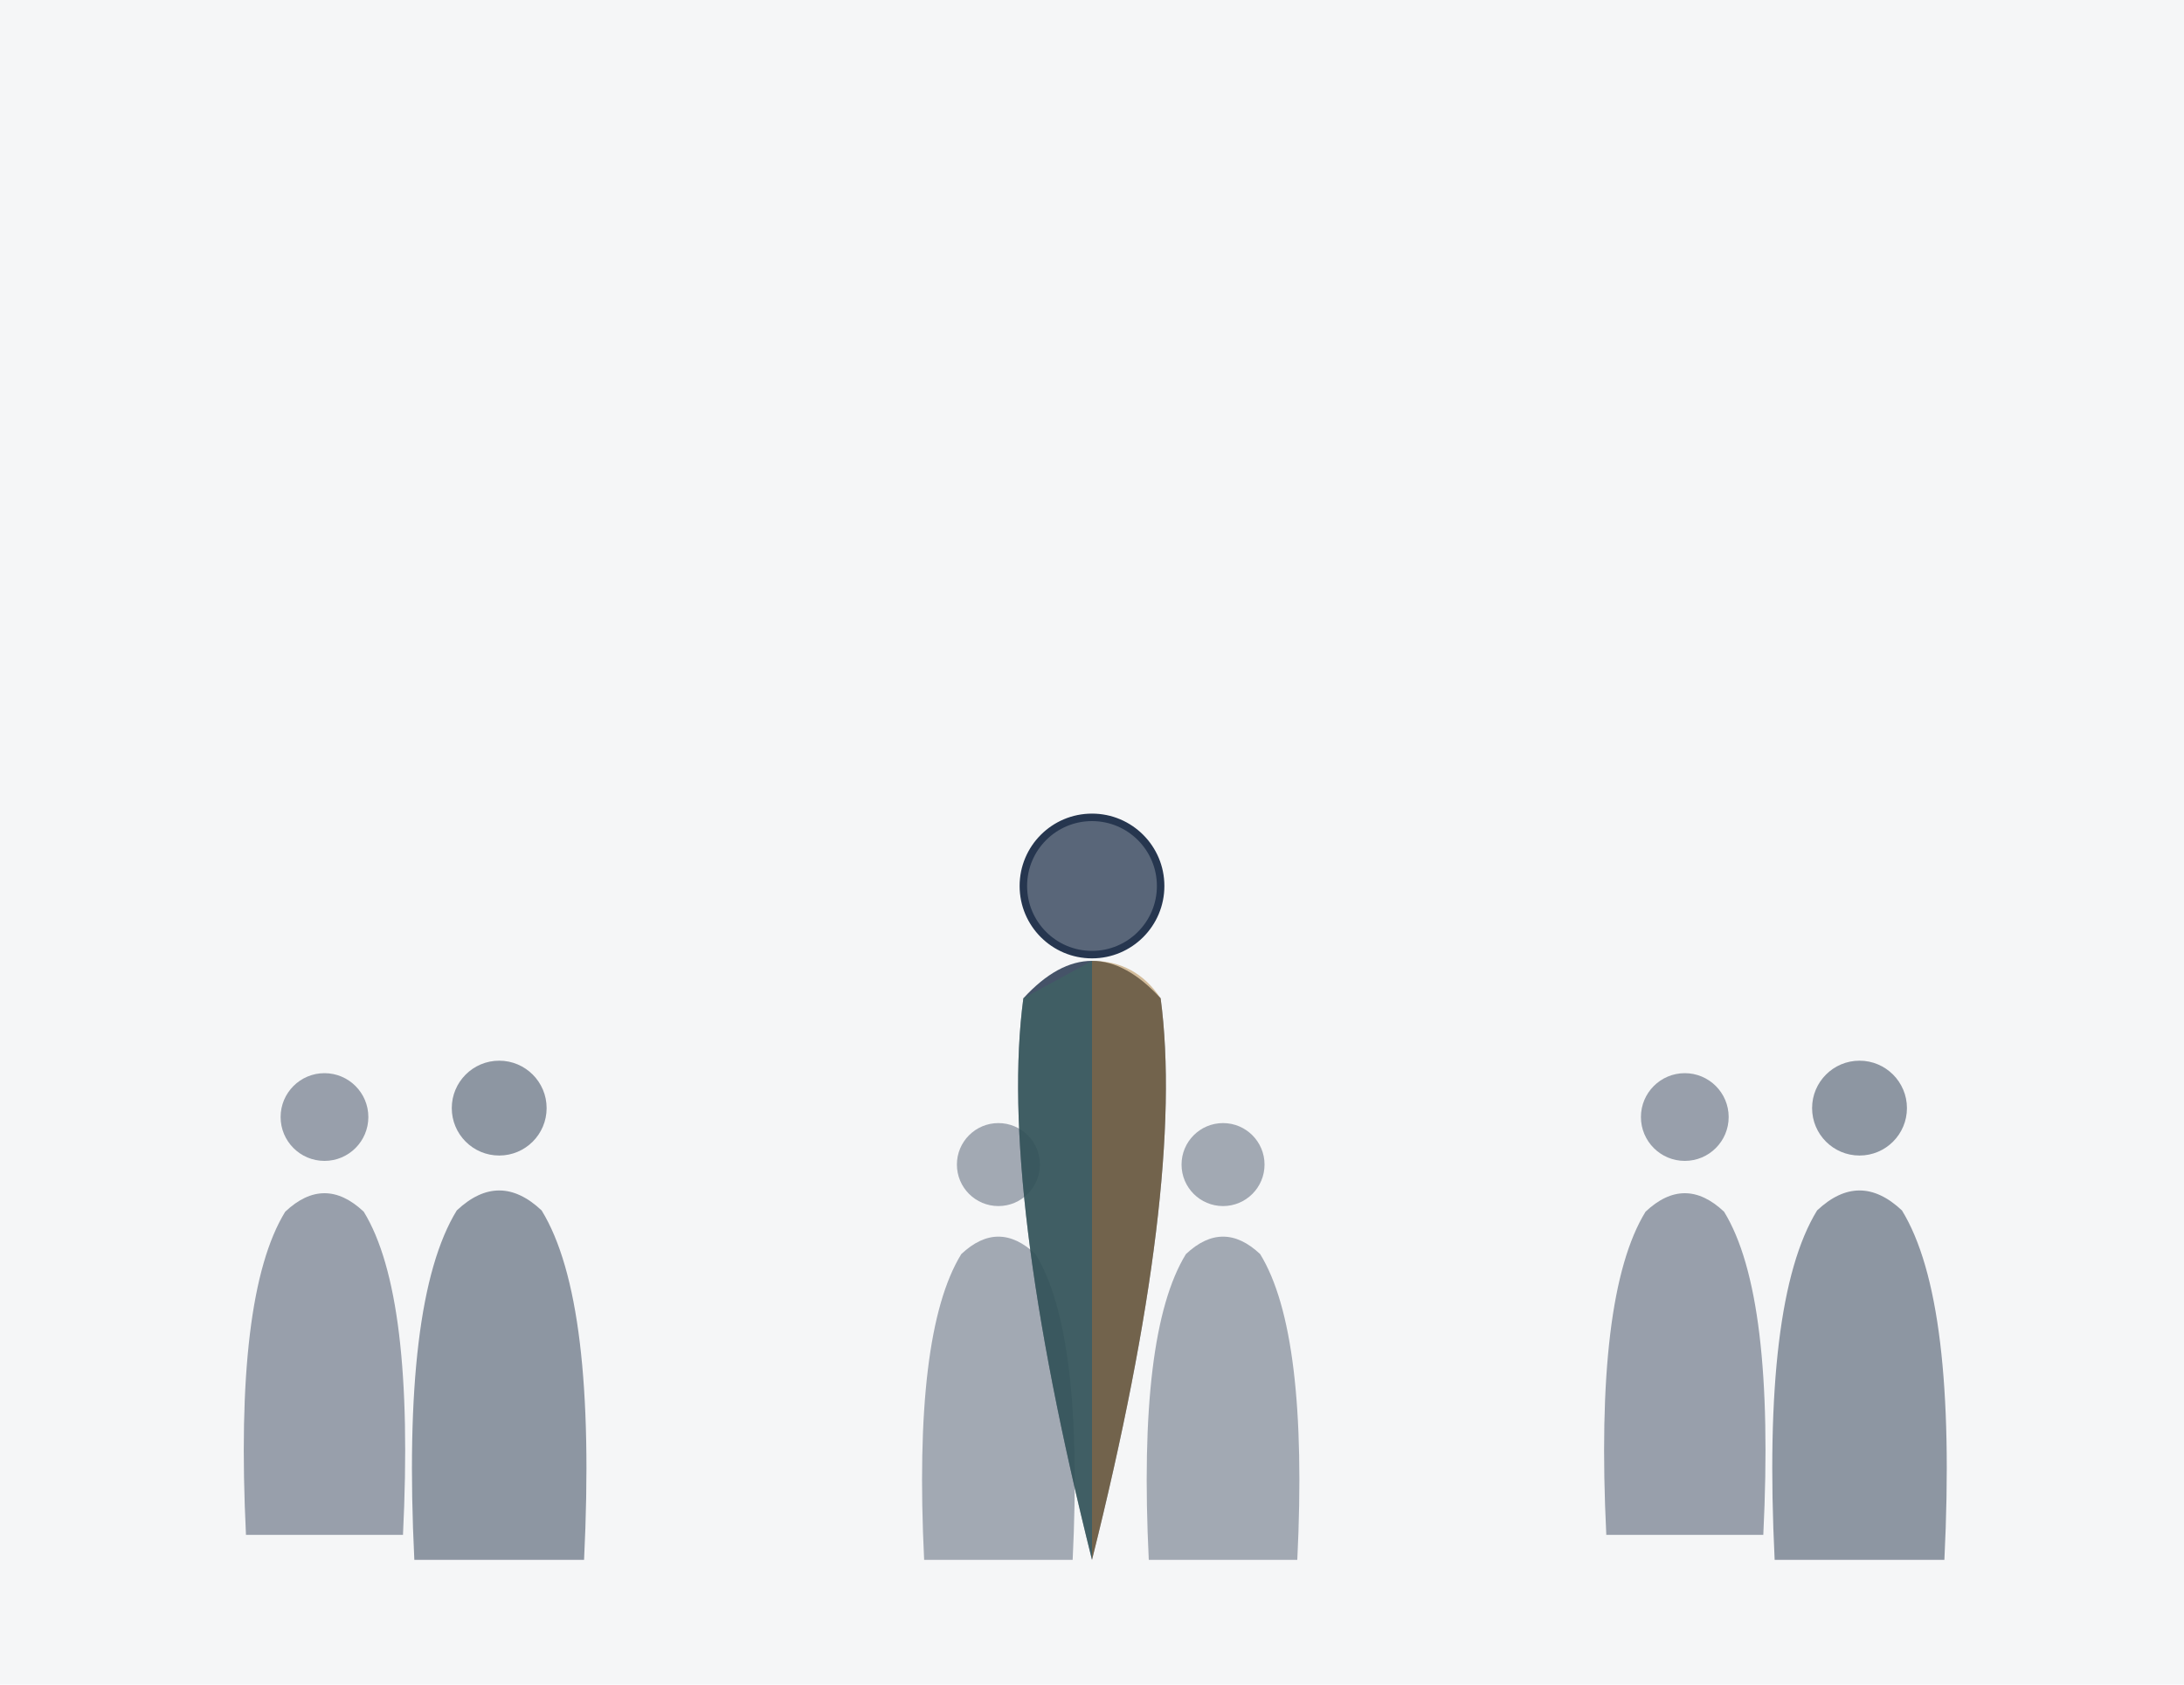
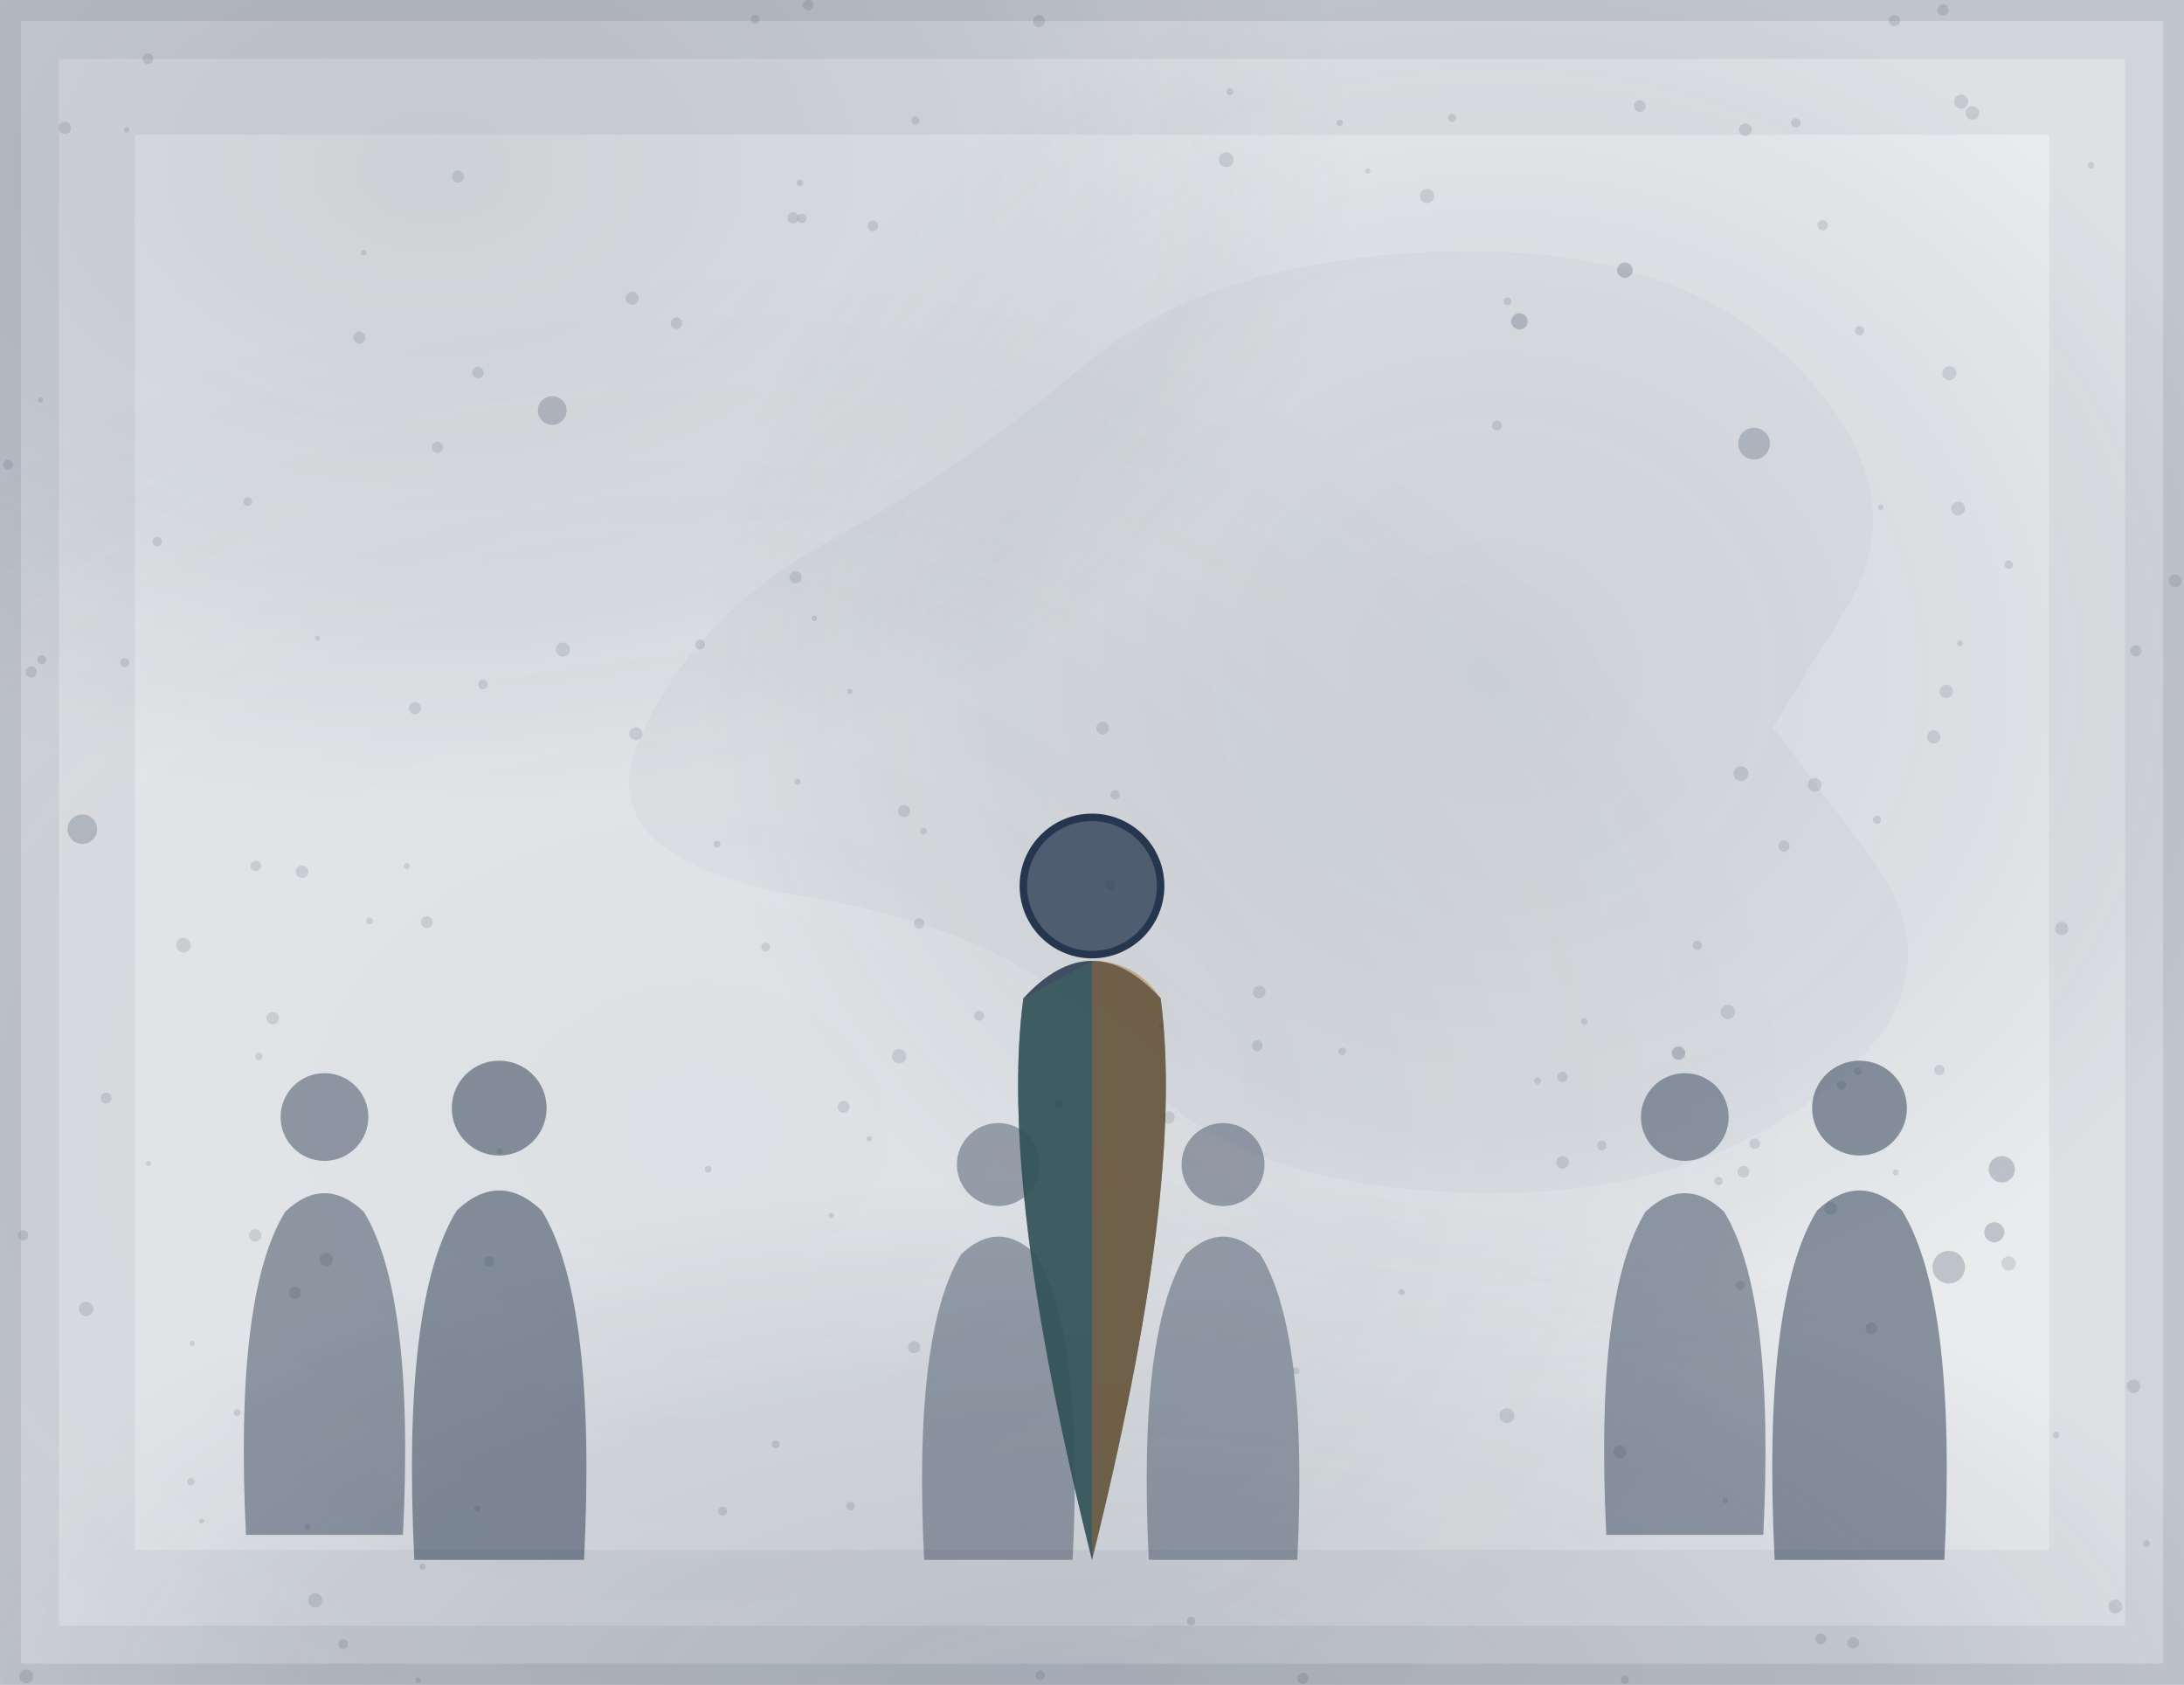
<svg xmlns="http://www.w3.org/2000/svg" viewBox="0 0 350 270">
+   <defs>
+     <radialGradient id="g288">
+       <stop offset="0" stop-color="#26364F" stop-opacity="0.14" />
+       <stop offset="0.65" stop-color="#26364F" stop-opacity="0.077" />
+       <stop offset="1" stop-color="#26364F" stop-opacity="0" />
+     </radialGradient>
+     <radialGradient id="g289">
+       <stop offset="0" stop-color="#26364F" stop-opacity="0.11" />
+       <stop offset="0.65" stop-color="#26364F" stop-opacity="0.061" />
+       <stop offset="1" stop-color="#26364F" stop-opacity="0" />
+     </radialGradient>
+     <radialGradient id="g290">
+       <stop offset="0" stop-color="#26364F" stop-opacity="0.16" />
+       <stop offset="0.65" stop-color="#26364F" stop-opacity="0.088" />
+       <stop offset="1" stop-color="#26364F" stop-opacity="0" />
+     </radialGradient>
+     <radialGradient id="g291">
+       <stop offset="0" stop-color="#26364F" stop-opacity="0.06" />
+       <stop offset="0.65" stop-color="#26364F" stop-opacity="0.033" />
+       <stop offset="1" stop-color="#26364F" stop-opacity="0" />
+     </radialGradient>
+   </defs>
+   <rect width="350" height="270" fill="#26364F" fill-opacity="0.060" />
+   <ellipse cx="69.878" cy="26.902" rx="147.0" ry="102.9" fill="url(#g288)" />
+   <ellipse cx="239.255" cy="107.928" rx="126.0" ry="113.4" fill="url(#g289)" />
+   <ellipse cx="175.0" cy="275.4" rx="192.5" ry="86.6" fill="url(#g290)" />
+   <ellipse cx="112.603" cy="181.336" rx="175.0" ry="140.0" fill="url(#g291)" />
+   <path d="M284.1 116.6 Q284.1 116.6 299.6 137.1 Q315.1 157.6 291.7 175.4 Q268.2 193.1 231.5 191.0 Q194.7 189.0 180.0 169.3 Q165.2 149.6 129.5 143.8 Q93.7 137.9 102.6 118.2 Q111.4 98.4 132.6 86.9 Q153.8 75.4 173.9 58.4 Q194.1 41.5 231.5 40.3 Q268.8 39.2 288.1 58.9 Q307.4 78.6 295.8 97.6 Z" fill="#26364F" fill-opacity="0.035" />
  <rect x="0" y="0" width="350" height="270" rx="0" fill="#26364F" fill-opacity="0.045" />
  <path d="M39.42 246 Q37.533 207.52 45.71 194.2 Q52 188.28 58.29 194.2 Q66.467 207.52 64.58 246 Z" fill="#26364F" fill-opacity="0.45" />
  <circle cx="52" cy="179.03" r="7.03" fill="#26364F" fill-opacity="0.45" />
  <path d="M66.4 250 Q64.36 208.4 73.2 194.0 Q80 187.6 86.8 194.0 Q95.64 208.4 93.6 250 Z" fill="#26364F" fill-opacity="0.5" />
  <circle cx="80" cy="177.6" r="7.6" fill="#26364F" fill-opacity="0.5" />
  <path d="M257.42 246 Q255.533 207.52 263.71 194.2 Q270 188.28 276.29 194.2 Q284.467 207.52 282.58 246 Z" fill="#26364F" fill-opacity="0.45" />
  <circle cx="270" cy="179.03" r="7.03" fill="#26364F" fill-opacity="0.45" />
  <path d="M284.4 250 Q282.36 208.4 291.2 194.0 Q298 187.6 304.8 194.0 Q313.64 208.4 311.6 250 Z" fill="#26364F" fill-opacity="0.5" />
  <circle cx="298" cy="177.6" r="7.6" fill="#26364F" fill-opacity="0.5" />
  <path d="M148.1 250 Q146.315 213.6 154.05 201.0 Q160 195.4 165.95 201.0 Q173.685 213.6 171.9 250 Z" fill="#26364F" fill-opacity="0.4" />
  <circle cx="160" cy="186.65" r="6.65" fill="#26364F" fill-opacity="0.4" />
  <path d="M184.1 250 Q182.315 213.6 190.05 201.0 Q196 195.4 201.95 201.0 Q209.685 213.6 207.9 250 Z" fill="#26364F" fill-opacity="0.4" />
  <circle cx="196" cy="186.65" r="6.65" fill="#26364F" fill-opacity="0.4" />
  <path d="M175 250 Q160 190 164 160 Q175 148 186 160 Q190 190 175 250 Z" fill="#26364F" fill-opacity="0.85" />
  <path d="M175 250 Q160 190 164 160 L175 154 V250 Z" fill="#3C6B60" fill-opacity="0.5" />
  <path d="M186 160 Q190 190 175 250 V154 Q182 154 186 160 Z" fill="#A9762B" fill-opacity="0.45" />
  <circle cx="175" cy="142" r="11" fill="#26364F" fill-opacity="0.75" />
  <circle cx="175" cy="142" r="11" fill="none" stroke="#26364F" stroke-width="1.2" />
+   <circle cx="321.9" cy="202.5" r="1.14" fill="#26364F" fill-opacity="0.13" />
+   <circle cx="41.0" cy="138.8" r="0.84" fill="#26364F" fill-opacity="0.13" />
+   <circle cx="298.0" cy="53.0" r="0.74" fill="#26364F" fill-opacity="0.13" />
+   <circle cx="316.1" cy="18.1" r="1.10" fill="#26364F" fill-opacity="0.13" />
+   <circle cx="127.8" cy="125.3" r="0.48" fill="#26364F" fill-opacity="0.13" />
+   <circle cx="114.9" cy="135.3" r="0.55" fill="#26364F" fill-opacity="0.13" />
+   <circle cx="10.4" cy="20.5" r="0.99" fill="#26364F" fill-opacity="0.13" />
+   <circle cx="303.8" cy="187.9" r="0.50" fill="#26364F" fill-opacity="0.13" />
+   <circle cx="1.3" cy="74.5" r="0.80" fill="#26364F" fill-opacity="0.13" />
+   <circle cx="121.0" cy="3.1" r="0.71" fill="#26364F" fill-opacity="0.13" />
+   <circle cx="259.6" cy="232.7" r="1.04" fill="#26364F" fill-opacity="0.13" />
+   <circle cx="253.9" cy="163.7" r="0.52" fill="#26364F" fill-opacity="0.13" />
+   <circle cx="130.5" cy="99.1" r="0.44" fill="#26364F" fill-opacity="0.13" />
+   <circle cx="313.8" cy="81.5" r="1.12" fill="#26364F" fill-opacity="0.13" />
+   <circle cx="144.1" cy="169.3" r="1.15" fill="#26364F" fill-opacity="0.13" />
+   <circle cx="292.1" cy="36.1" r="0.84" fill="#26364F" fill-opacity="0.13" />
+   <circle cx="113.5" cy="187.4" r="0.54" fill="#26364F" fill-opacity="0.13" />
+   <circle cx="262.8" cy="17.0" r="0.94" fill="#26364F" fill-opacity="0.13" />
+   <circle cx="57.6" cy="54.1" r="0.97" fill="#26364F" fill-opacity="0.13" />
+   <circle cx="78.4" cy="202.2" r="0.83" fill="#26364F" fill-opacity="0.13" />
+   <circle cx="20.0" cy="106.2" r="0.72" fill="#26364F" fill-opacity="0.13" />
+   <circle cx="279.7" cy="20.8" r="1.03" fill="#26364F" fill-opacity="0.13" />
+   <circle cx="260.4" cy="269.2" r="0.66" fill="#26364F" fill-opacity="0.13" />
+   <circle cx="50.5" cy="256.5" r="1.14" fill="#26364F" fill-opacity="0.13" />
+   <circle cx="276.5" cy="240.5" r="0.44" fill="#26364F" fill-opacity="0.13" />
+   <circle cx="176.7" cy="116.7" r="1.01" fill="#26364F" fill-opacity="0.13" />
+   <circle cx="128.5" cy="35.0" r="0.75" fill="#26364F" fill-opacity="0.13" />
+   <circle cx="301.4" cy="81.3" r="0.43" fill="#26364F" fill-opacity="0.13" />
+   <circle cx="310.8" cy="171.5" r="0.83" fill="#26364F" fill-opacity="0.13" />
+   <circle cx="297.0" cy="263.3" r="0.93" fill="#26364F" fill-opacity="0.13" />
+   <circle cx="43.7" cy="163.2" r="1.00" fill="#26364F" fill-opacity="0.13" />
+   <circle cx="23.7" cy="9.4" r="0.87" fill="#26364F" fill-opacity="0.13" />
+   <circle cx="329.5" cy="230.0" r="0.53" fill="#26364F" fill-opacity="0.13" />
+   <circle cx="311.9" cy="110.8" r="1.08" fill="#26364F" fill-opacity="0.13" />
+   <circle cx="115.8" cy="242.2" r="0.71" fill="#26364F" fill-opacity="0.13" />
+   <circle cx="77.4" cy="109.7" r="0.76" fill="#26364F" fill-opacity="0.13" />
+   <circle cx="70.1" cy="71.7" r="0.89" fill="#26364F" fill-opacity="0.13" />
+   <circle cx="293.4" cy="193.7" r="1.03" fill="#26364F" fill-opacity="0.13" />
+   <circle cx="76.6" cy="59.7" r="0.91" fill="#26364F" fill-opacity="0.13" />
+   <circle cx="3.7" cy="198.0" r="0.83" fill="#26364F" fill-opacity="0.13" />
+   <circle cx="41.5" cy="169.3" r="0.58" fill="#26364F" fill-opacity="0.13" />
+   <circle cx="309.9" cy="118.1" r="1.08" fill="#26364F" fill-opacity="0.13" />
+   <circle cx="17.0" cy="176.0" r="0.88" fill="#26364F" fill-opacity="0.13" />
+   <circle cx="314.3" cy="16.3" r="1.13" fill="#26364F" fill-opacity="0.13" />
+   <circle cx="335.1" cy="26.5" r="0.52" fill="#26364F" fill-opacity="0.13" />
+   <circle cx="342.3" cy="104.3" r="0.89" fill="#26364F" fill-opacity="0.13" />
+   <circle cx="169.7" cy="177.0" r="0.70" fill="#26364F" fill-opacity="0.13" />
+   <circle cx="278.9" cy="206.0" r="0.71" fill="#26364F" fill-opacity="0.13" />
+   <circle cx="148.0" cy="133.2" r="0.54" fill="#26364F" fill-opacity="0.13" />
+   <circle cx="232.7" cy="18.9" r="0.65" fill="#26364F" fill-opacity="0.13" />
+   <circle cx="166.7" cy="268.5" r="0.77" fill="#26364F" fill-opacity="0.13" />
+   <circle cx="6.5" cy="64.1" r="0.42" fill="#26364F" fill-opacity="0.13" />
+   <circle cx="246.4" cy="173.2" r="0.54" fill="#26364F" fill-opacity="0.13" />
+   <circle cx="275.4" cy="189.3" r="0.67" fill="#26364F" fill-opacity="0.13" />
+   <circle cx="239.9" cy="68.2" r="0.80" fill="#26364F" fill-opacity="0.13" />
+   <circle cx="101.9" cy="117.6" r="1.06" fill="#26364F" fill-opacity="0.13" />
+   <circle cx="6.7" cy="105.7" r="0.72" fill="#26364F" fill-opacity="0.13" />
+   <circle cx="285.9" cy="135.6" r="0.89" fill="#26364F" fill-opacity="0.13" />
+   <circle cx="90.2" cy="104.1" r="1.13" fill="#26364F" fill-opacity="0.13" />
+   <circle cx="197.1" cy="14.7" r="0.56" fill="#26364F" fill-opacity="0.13" />
+   <circle cx="250.4" cy="186.3" r="1.02" fill="#26364F" fill-opacity="0.13" />
+   <circle cx="144.9" cy="130.0" r="0.97" fill="#26364F" fill-opacity="0.13" />
+   <circle cx="276.9" cy="162.2" r="1.14" fill="#26364F" fill-opacity="0.13" />
+   <circle cx="297.7" cy="171.7" r="0.62" fill="#26364F" fill-opacity="0.13" />
+   <circle cx="166.5" cy="3.4" r="0.96" fill="#26364F" fill-opacity="0.13" />
+   <circle cx="136.2" cy="110.8" r="0.43" fill="#26364F" fill-opacity="0.13" />
+   <circle cx="201.5" cy="167.6" r="0.87" fill="#26364F" fill-opacity="0.13" />
+   <circle cx="47.3" cy="207.2" r="0.97" fill="#26364F" fill-opacity="0.13" />
+   <circle cx="311.4" cy="1.6" r="0.91" fill="#26364F" fill-opacity="0.13" />
+   <circle cx="147.3" cy="148.0" r="0.83" fill="#26364F" fill-opacity="0.13" />
+   <circle cx="50.9" cy="102.3" r="0.41" fill="#26364F" fill-opacity="0.13" />
+   <circle cx="344.0" cy="247.4" r="0.55" fill="#26364F" fill-opacity="0.13" />
+   <circle cx="330.4" cy="148.8" r="1.06" fill="#26364F" fill-opacity="0.13" />
+   <circle cx="256.7" cy="183.6" r="0.77" fill="#26364F" fill-opacity="0.13" />
+   <circle cx="122.7" cy="151.8" r="0.70" fill="#26364F" fill-opacity="0.13" />
+   <circle cx="287.8" cy="19.7" r="0.77" fill="#26364F" fill-opacity="0.13" />
+   <circle cx="29.4" cy="151.5" r="1.18" fill="#26364F" fill-opacity="0.13" />
+   <circle cx="128.2" cy="29.3" r="0.53" fill="#26364F" fill-opacity="0.13" />
+   <circle cx="215.1" cy="168.5" r="0.60" fill="#26364F" fill-opacity="0.13" />
+   <circle cx="300.8" cy="131.4" r="0.65" fill="#26364F" fill-opacity="0.13" />
+   <circle cx="295.1" cy="173.9" r="0.76" fill="#26364F" fill-opacity="0.13" />
+   <circle cx="303.6" cy="3.3" r="0.90" fill="#26364F" fill-opacity="0.13" />
+   <circle cx="178.7" cy="127.4" r="0.75" fill="#26364F" fill-opacity="0.13" />
+   <circle cx="30.6" cy="237.5" r="0.59" fill="#26364F" fill-opacity="0.13" />
+   <circle cx="20.3" cy="20.8" r="0.43" fill="#26364F" fill-opacity="0.13" />
+   <circle cx="73.4" cy="28.3" r="0.98" fill="#26364F" fill-opacity="0.13" />
+   <circle cx="133.2" cy="194.8" r="0.43" fill="#26364F" fill-opacity="0.13" />
+   <circle cx="76.5" cy="241.8" r="0.51" fill="#26364F" fill-opacity="0.13" />
+   <circle cx="281.2" cy="183.3" r="0.85" fill="#26364F" fill-opacity="0.13" />
+   <circle cx="279.4" cy="187.8" r="0.95" fill="#26364F" fill-opacity="0.13" />
+   <circle cx="228.7" cy="31.4" r="1.14" fill="#26364F" fill-opacity="0.13" />
+   <circle cx="136.3" cy="241.4" r="0.68" fill="#26364F" fill-opacity="0.13" />
+   <circle cx="5.0" cy="107.7" r="0.89" fill="#26364F" fill-opacity="0.13" />
+   <circle cx="48.4" cy="139.7" r="1.01" fill="#26364F" fill-opacity="0.13" />
+   <circle cx="214.7" cy="19.7" r="0.50" fill="#26364F" fill-opacity="0.13" />
+   <circle cx="196.5" cy="25.6" r="1.18" fill="#26364F" fill-opacity="0.13" />
+   <circle cx="101.3" cy="47.8" r="1.05" fill="#26364F" fill-opacity="0.13" />
+   <circle cx="67.0" cy="269.3" r="0.43" fill="#26364F" fill-opacity="0.13" />
+   <circle cx="23.8" cy="186.5" r="0.41" fill="#26364F" fill-opacity="0.13" />
+   <circle cx="299.9" cy="212.9" r="0.95" fill="#26364F" fill-opacity="0.13" />
+   <circle cx="186.1" cy="164.4" r="0.44" fill="#26364F" fill-opacity="0.13" />
+   <circle cx="201.8" cy="159.0" r="1.02" fill="#26364F" fill-opacity="0.13" />
+   <circle cx="291.8" cy="262.7" r="0.89" fill="#26364F" fill-opacity="0.13" />
+   <circle cx="135.2" cy="177.4" r="0.94" fill="#26364F" fill-opacity="0.13" />
+   <circle cx="124.3" cy="231.5" r="0.64" fill="#26364F" fill-opacity="0.13" />
+   <circle cx="279.0" cy="124.0" r="1.20" fill="#26364F" fill-opacity="0.13" />
+   <circle cx="208.8" cy="269.0" r="0.90" fill="#26364F" fill-opacity="0.13" />
+   <circle cx="13.8" cy="209.8" r="1.16" fill="#26364F" fill-opacity="0.13" />
+   <circle cx="127.5" cy="92.5" r="0.98" fill="#26364F" fill-opacity="0.13" />
+   <circle cx="290.8" cy="125.8" r="1.11" fill="#26364F" fill-opacity="0.13" />
+   <circle cx="241.5" cy="226.9" r="1.19" fill="#26364F" fill-opacity="0.13" />
+   <circle cx="39.7" cy="80.4" r="0.70" fill="#26364F" fill-opacity="0.13" />
+   <circle cx="38.0" cy="226.4" r="0.55" fill="#26364F" fill-opacity="0.13" />
+   <circle cx="30.8" cy="215.3" r="0.41" fill="#26364F" fill-opacity="0.13" />
+   <circle cx="339.0" cy="257.5" r="1.12" fill="#26364F" fill-opacity="0.13" />
+   <circle cx="321.9" cy="90.5" r="0.68" fill="#26364F" fill-opacity="0.13" />
+   <circle cx="112.2" cy="103.3" r="0.79" fill="#26364F" fill-opacity="0.13" />
+   <circle cx="241.6" cy="48.3" r="0.62" fill="#26364F" fill-opacity="0.13" />
+   <circle cx="224.6" cy="207.1" r="0.52" fill="#26364F" fill-opacity="0.13" />
+   <circle cx="187.3" cy="179.1" r="0.97" fill="#26364F" fill-opacity="0.13" />
+   <circle cx="80.1" cy="184.5" r="0.49" fill="#26364F" fill-opacity="0.13" />
+   <circle cx="139.9" cy="36.2" r="0.85" fill="#26364F" fill-opacity="0.13" />
+   <circle cx="190.9" cy="259.8" r="0.70" fill="#26364F" fill-opacity="0.13" />
+   <circle cx="146.5" cy="215.9" r="0.97" fill="#26364F" fill-opacity="0.13" />
+   <circle cx="67.7" cy="251.1" r="0.49" fill="#26364F" fill-opacity="0.13" />
+   <circle cx="207.7" cy="219.7" r="0.55" fill="#26364F" fill-opacity="0.13" />
+   <circle cx="177.9" cy="141.8" r="0.86" fill="#26364F" fill-opacity="0.13" />
+   <circle cx="32.3" cy="243.8" r="0.40" fill="#26364F" fill-opacity="0.13" />
+   <circle cx="40.9" cy="198.0" r="1.00" fill="#26364F" fill-opacity="0.13" />
+   <circle cx="55.0" cy="263.5" r="0.78" fill="#26364F" fill-opacity="0.13" />
+   <circle cx="59.2" cy="147.6" r="0.54" fill="#26364F" fill-opacity="0.13" />
+   <circle cx="66.5" cy="113.5" r="0.98" fill="#26364F" fill-opacity="0.13" />
+   <circle cx="146.7" cy="19.3" r="0.64" fill="#26364F" fill-opacity="0.13" />
+   <circle cx="25.2" cy="86.8" r="0.75" fill="#26364F" fill-opacity="0.13" />
+   <circle cx="314.1" cy="103.1" r="0.48" fill="#26364F" fill-opacity="0.13" />
+   <circle cx="49.3" cy="244.7" r="0.42" fill="#26364F" fill-opacity="0.13" />
+   <circle cx="219.2" cy="27.4" r="0.41" fill="#26364F" fill-opacity="0.13" />
+   <circle cx="156.9" cy="162.8" r="0.80" fill="#26364F" fill-opacity="0.13" />
+   <circle cx="250.4" cy="172.6" r="0.84" fill="#26364F" fill-opacity="0.13" />
+   <circle cx="341.9" cy="222.2" r="1.08" fill="#26364F" fill-opacity="0.13" />
+   <circle cx="68.4" cy="147.8" r="0.94" fill="#26364F" fill-opacity="0.13" />
+   <circle cx="127.1" cy="34.9" r="0.91" fill="#26364F" fill-opacity="0.13" />
+   <circle cx="58.3" cy="40.5" r="0.46" fill="#26364F" fill-opacity="0.13" />
+   <circle cx="139.3" cy="182.5" r="0.44" fill="#26364F" fill-opacity="0.13" />
+   <circle cx="65.2" cy="138.8" r="0.47" fill="#26364F" fill-opacity="0.13" />
+   <circle cx="52.3" cy="201.9" r="1.07" fill="#26364F" fill-opacity="0.13" />
+   <circle cx="108.4" cy="51.8" r="0.92" fill="#26364F" fill-opacity="0.13" />
+   <circle cx="4.2" cy="268.7" r="1.10" fill="#26364F" fill-opacity="0.13" />
+   <circle cx="272.0" cy="151.5" r="0.74" fill="#26364F" fill-opacity="0.13" />
+   <circle cx="129.5" cy="0.8" r="0.86" fill="#26364F" fill-opacity="0.13" />
+   <circle cx="348.6" cy="93.1" r="1.03" fill="#26364F" fill-opacity="0.13" />
+   <circle cx="312.4" cy="59.8" r="1.13" fill="#26364F" fill-opacity="0.13" />
+   <circle cx="312.3" cy="203.1" r="2.61" fill="#26364F" fill-opacity="0.22" />
+   <circle cx="13.2" cy="132.9" r="2.37" fill="#26364F" fill-opacity="0.22" />
+   <circle cx="88.5" cy="65.8" r="2.30" fill="#26364F" fill-opacity="0.22" />
+   <circle cx="243.5" cy="51.5" r="1.31" fill="#26364F" fill-opacity="0.22" />
+   <circle cx="260.4" cy="43.3" r="1.24" fill="#26364F" fill-opacity="0.22" />
+   <circle cx="281.1" cy="71.1" r="2.54" fill="#26364F" fill-opacity="0.22" />
+   <circle cx="269.0" cy="168.8" r="1.08" fill="#26364F" fill-opacity="0.22" />
+   <circle cx="319.6" cy="197.5" r="1.61" fill="#26364F" fill-opacity="0.22" />
+   <circle cx="320.8" cy="187.4" r="2.11" fill="#26364F" fill-opacity="0.22" />
+   <rect x="0" y="0" width="350" height="270" fill="none" stroke="#26364F" stroke-width="43.2" stroke-opacity="0.055" />
+   <rect x="0" y="0" width="350" height="270" fill="none" stroke="#26364F" stroke-width="18.9" stroke-opacity="0.07" />
+   <rect x="0" y="0" width="350" height="270" fill="none" stroke="#26364F" stroke-width="6.75" stroke-opacity="0.10" />
</svg>
